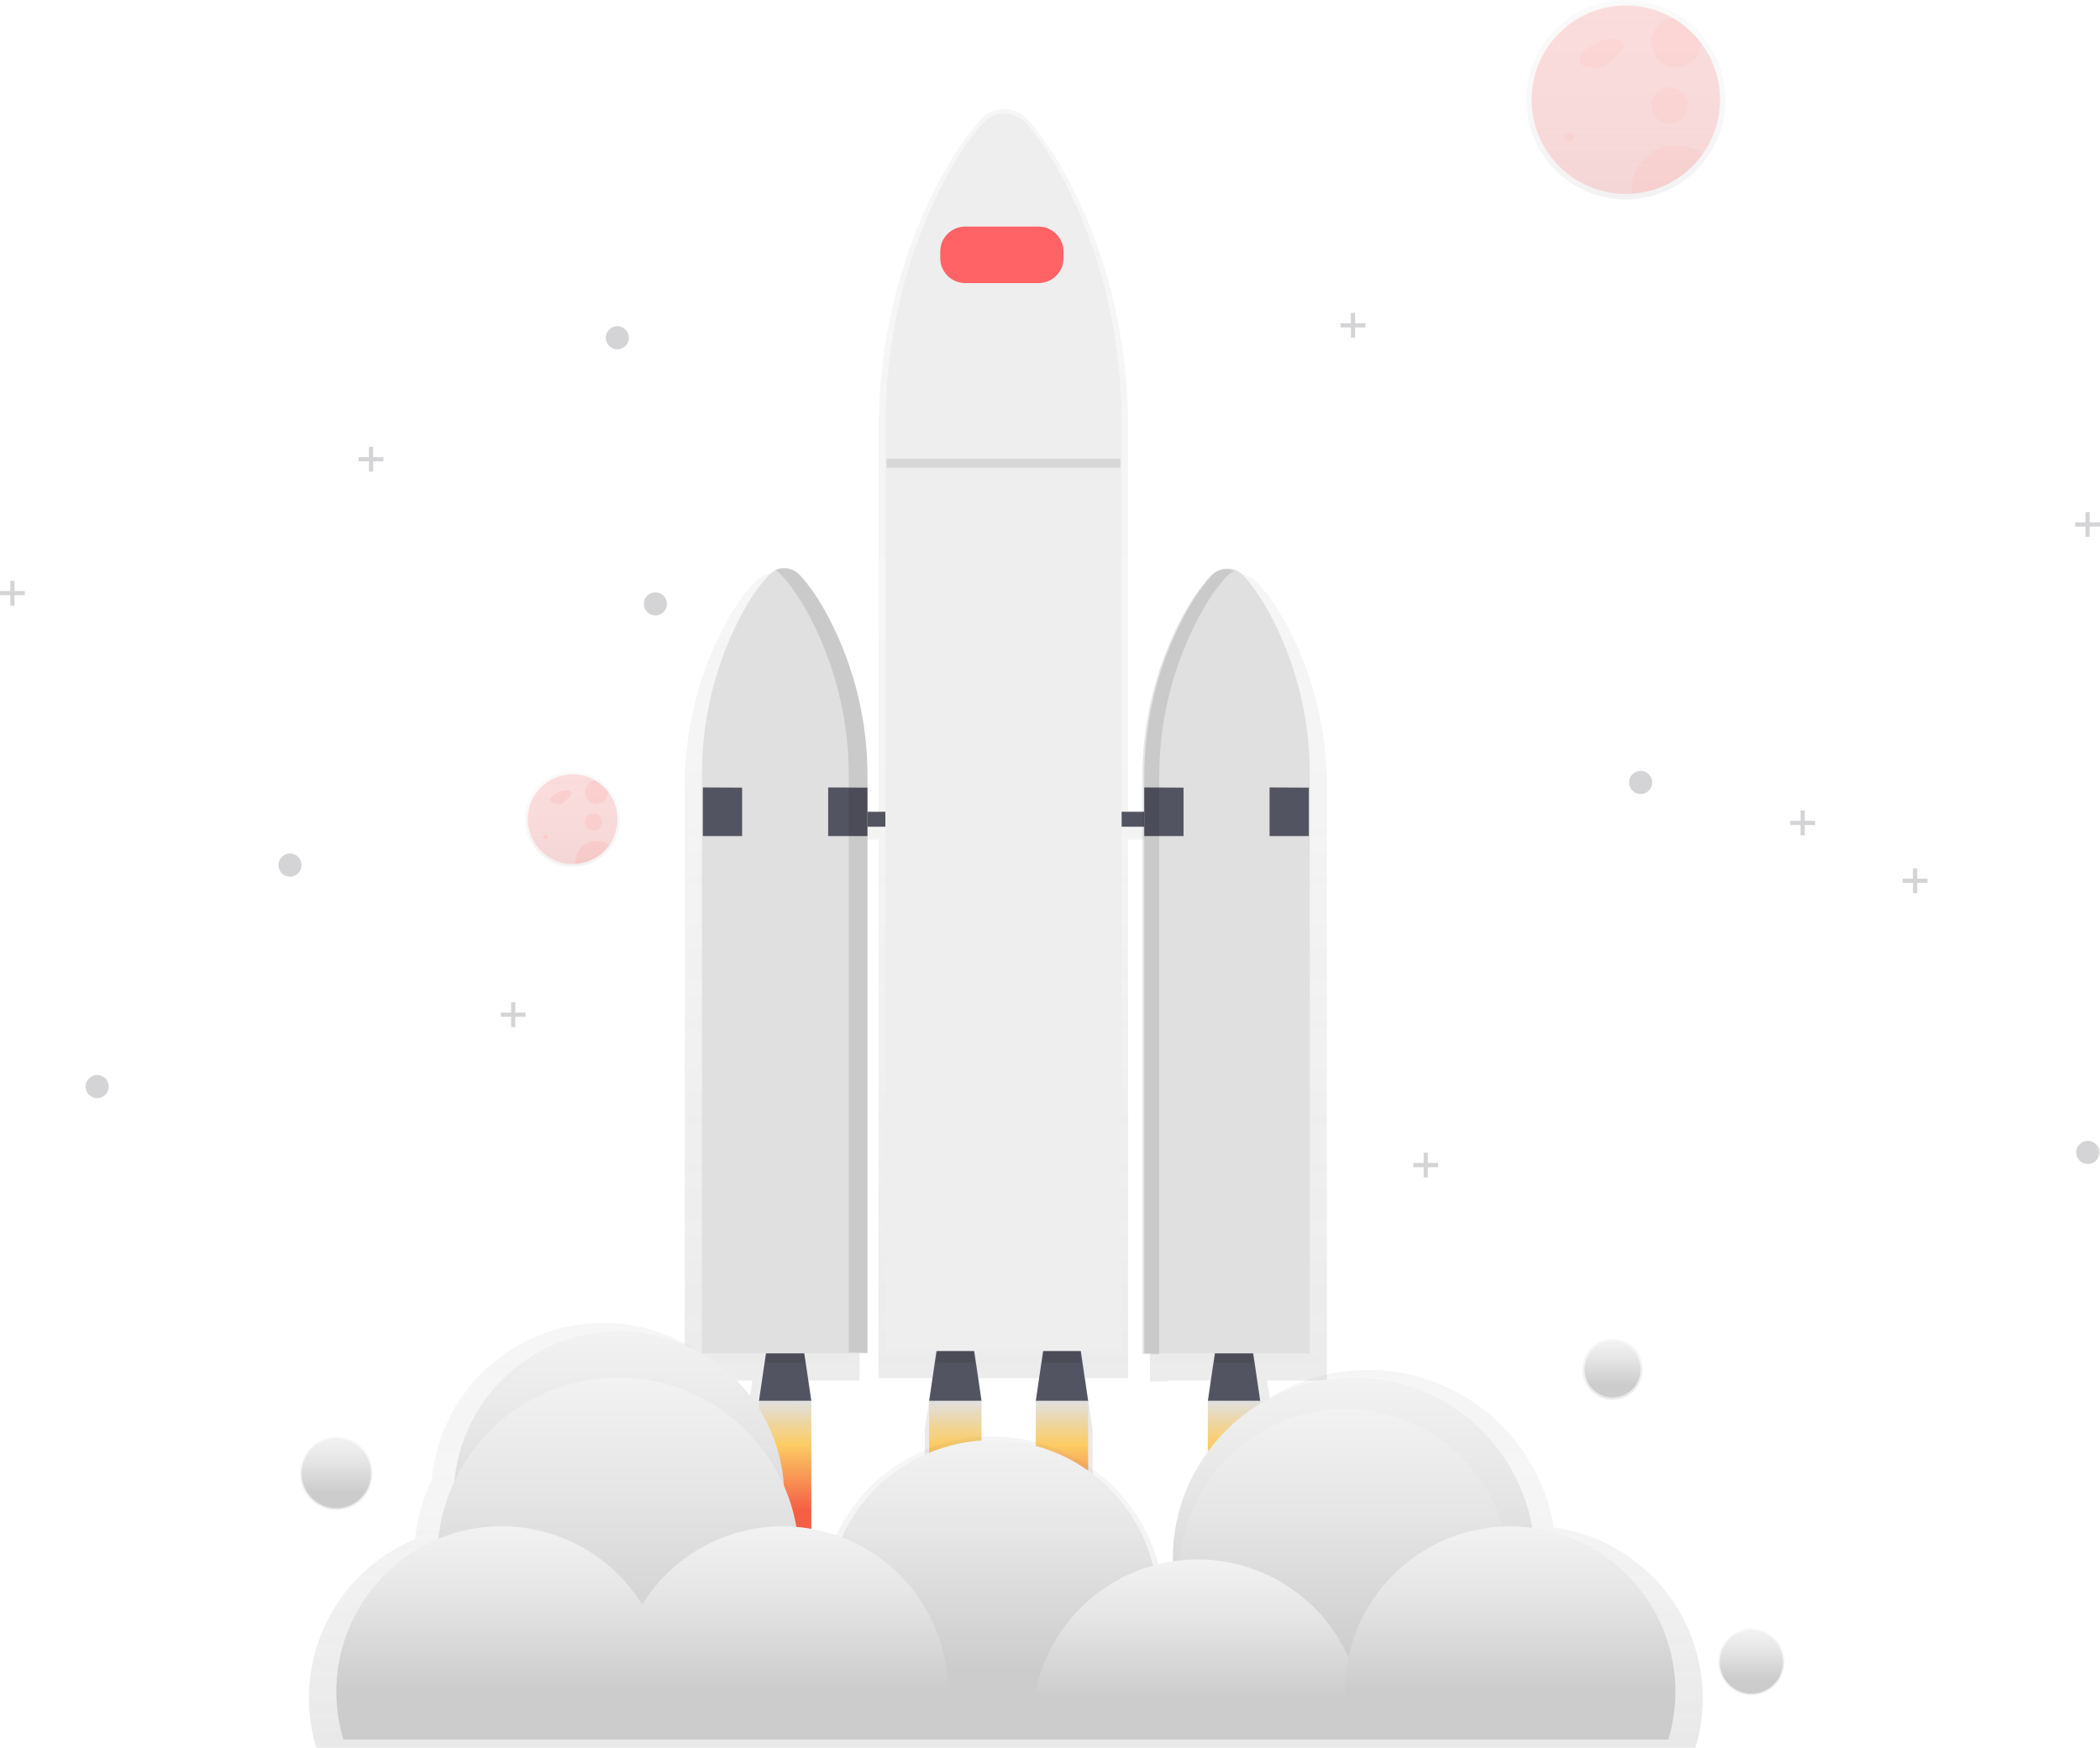
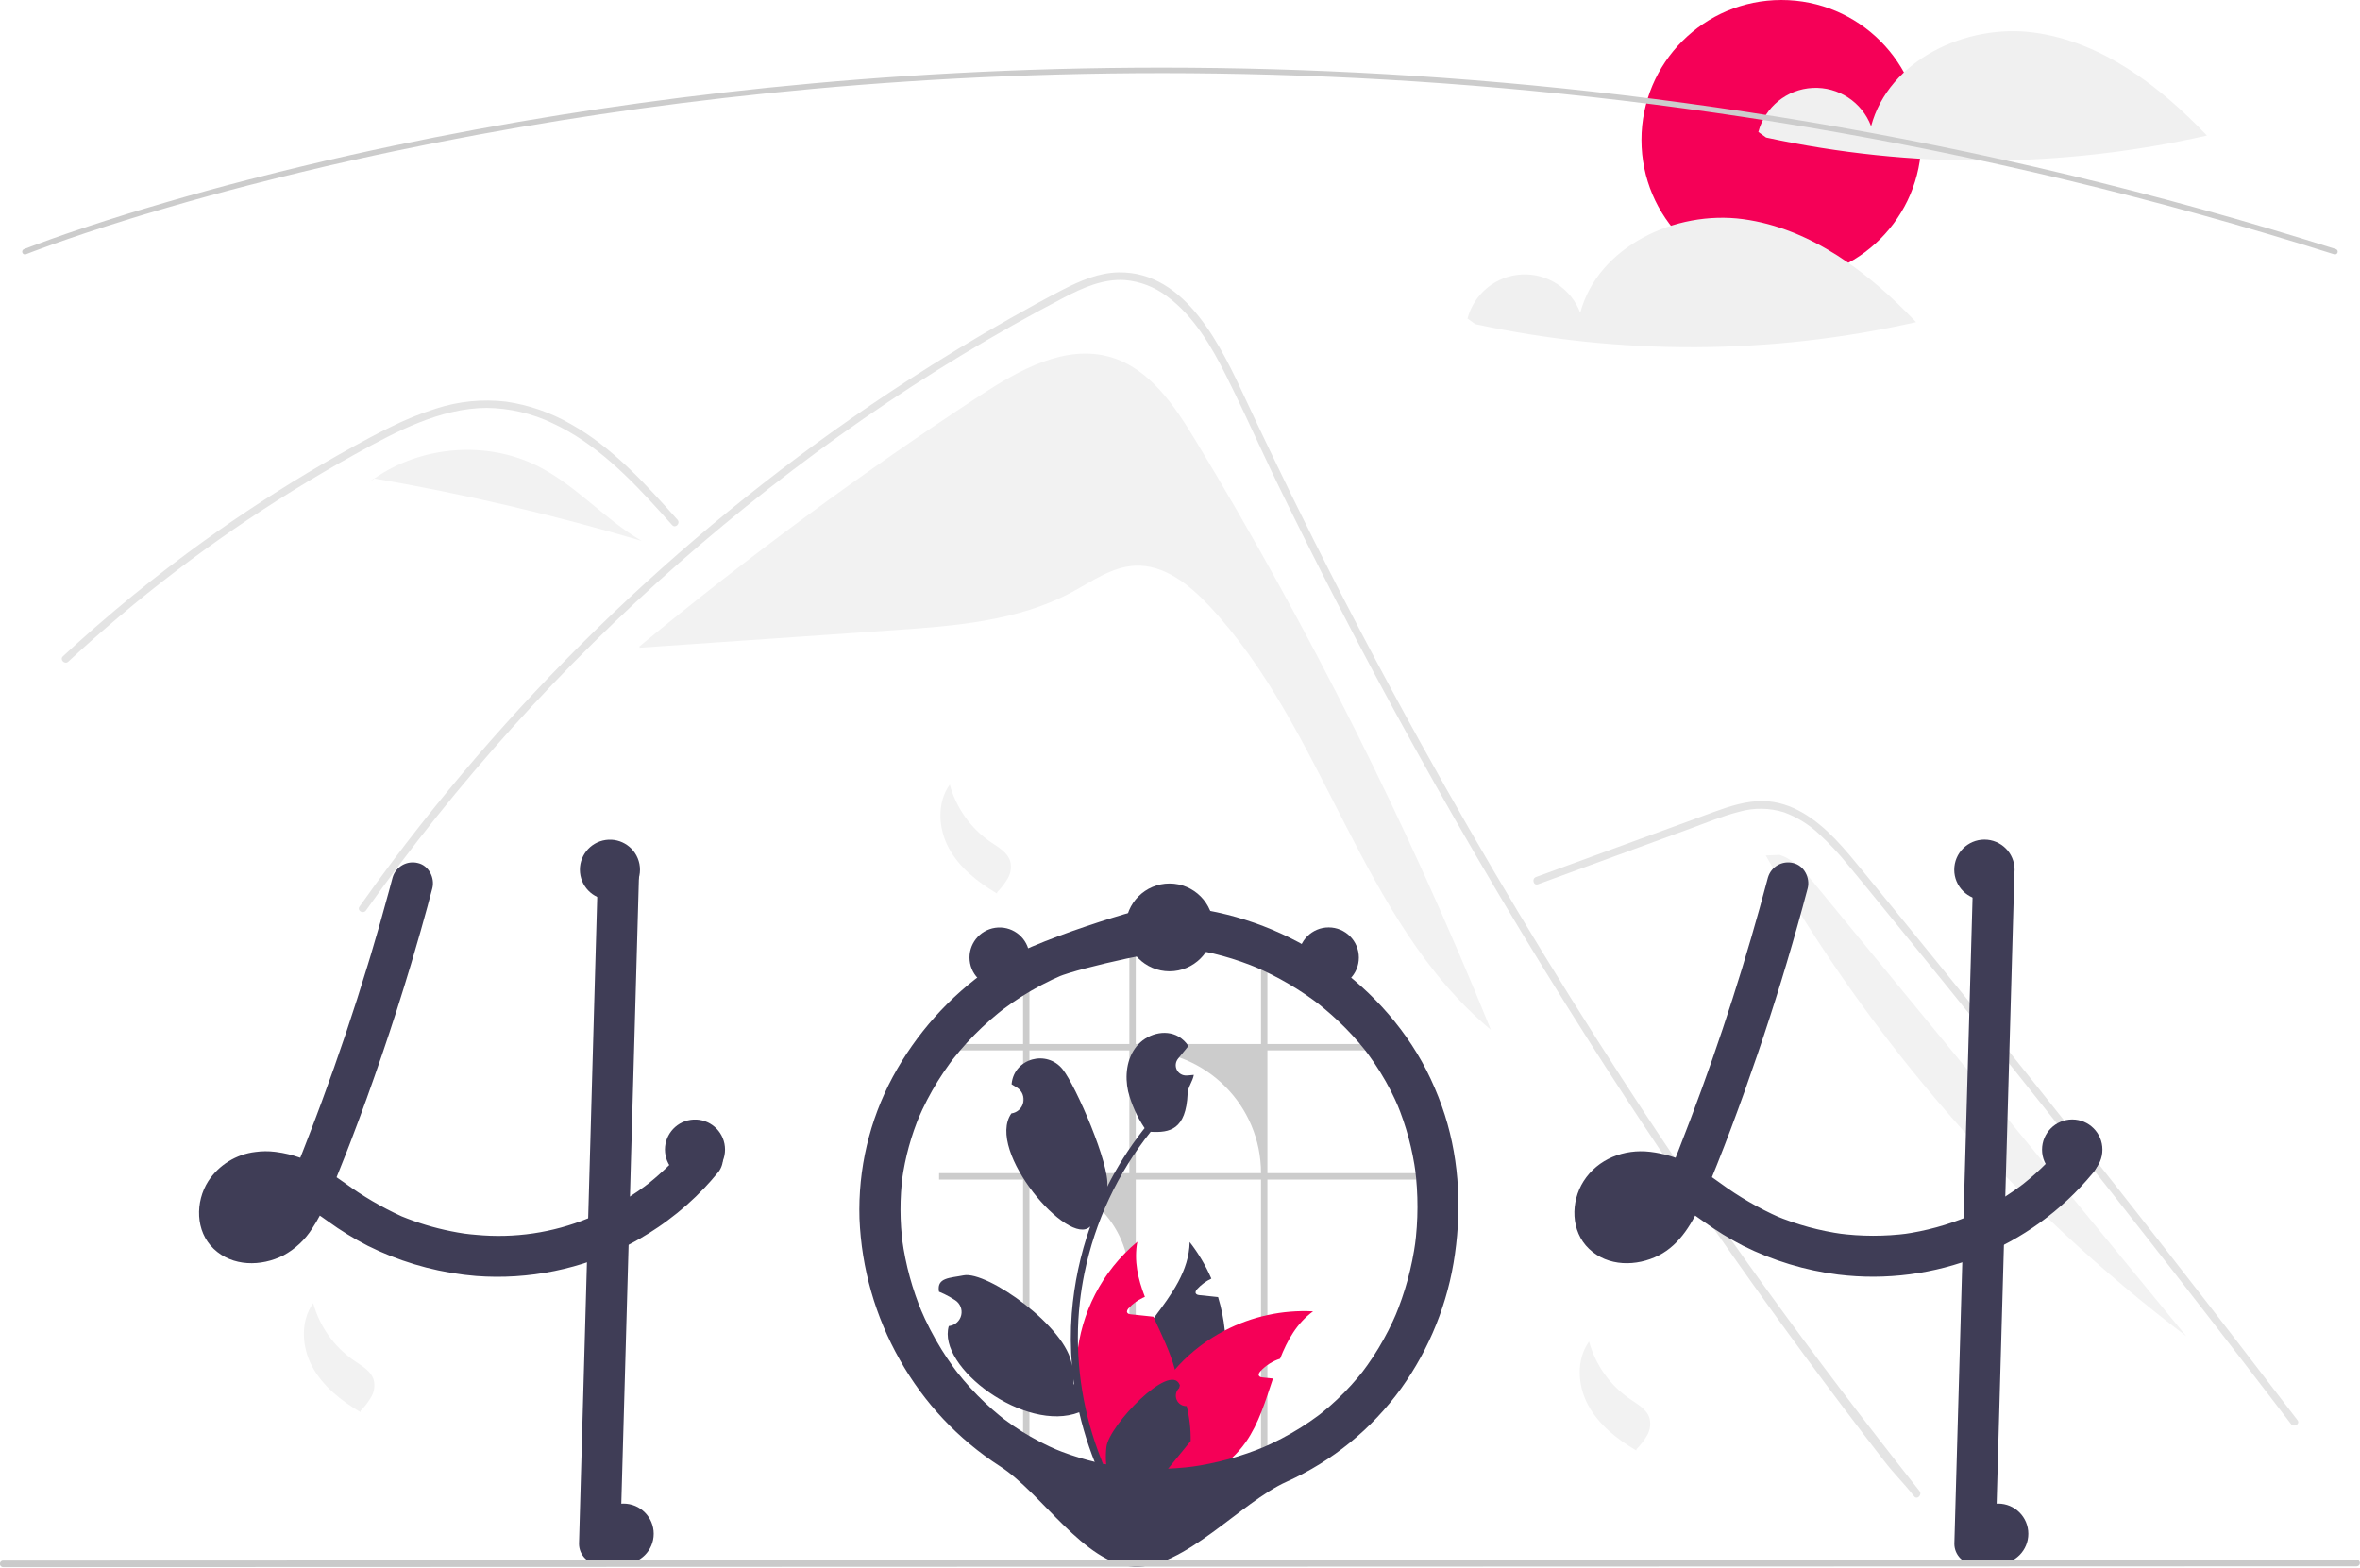
- <svg xmlns="http://www.w3.org/2000/svg" xmlns:xlink="http://www.w3.org/1999/xlink" id="61f8f3fd-6b56-45c5-89f2-afa0c413a7fa" data-name="Layer 1" width="925.18" height="770.09" viewBox="0 0 925.18 770.09">
-   <defs>
-     <linearGradient id="f2b43956-505e-42fa-8271-42f9f0912862" x1="580.55" y1="759" x2="580.55" y2="113" gradientUnits="userSpaceOnUse">
-       <stop offset="0" stop-color="gray" stop-opacity="0.25" />
-       <stop offset="0.54" stop-color="gray" stop-opacity="0.12" />
-       <stop offset="1" stop-color="gray" stop-opacity="0.1" />
-     </linearGradient>
-     <linearGradient id="93f39c8e-311a-4ffb-9b96-ec7d8ca6b5cd" x1="345.9" y1="617.2" x2="345.9" y2="679.83" gradientUnits="userSpaceOnUse">
-       <stop offset="0" stop-color="#e0e0e0" />
-       <stop offset="0.31" stop-color="#fccc63" />
-       <stop offset="0.77" stop-color="#f55f44" />
-     </linearGradient>
-     <linearGradient id="f0b6c0c1-af46-47f0-89cc-f1295e85d837" x1="420.89" y1="617.2" x2="420.89" y2="679.83" xlink:href="#93f39c8e-311a-4ffb-9b96-ec7d8ca6b5cd" />
-     <linearGradient id="835adc3d-9947-42f8-a8c1-90fc1375c35f" x1="467.86" y1="617.2" x2="467.86" y2="679.83" xlink:href="#93f39c8e-311a-4ffb-9b96-ec7d8ca6b5cd" />
-     <linearGradient id="05d2e404-cee9-4ec4-9322-f8806c9b5d69" x1="543.67" y1="617.2" x2="543.67" y2="679.83" xlink:href="#93f39c8e-311a-4ffb-9b96-ec7d8ca6b5cd" />
-     <linearGradient id="84020695-8aca-4fdc-a56d-10a85085e734" x1="580.55" y1="835.05" x2="580.55" y2="647.79" xlink:href="#f2b43956-505e-42fa-8271-42f9f0912862" />
-     <linearGradient id="ee8b87cd-bc8a-4975-b833-23268ebbebf9" x1="272.71" y1="586.52" x2="272.71" y2="732.18" gradientUnits="userSpaceOnUse">
-       <stop offset="0" stop-color="#f2f2f2" />
-       <stop offset="0.31" stop-color="#e6e6e6" />
-       <stop offset="0.77" stop-color="#ccc" />
-     </linearGradient>
-     <linearGradient id="93e0219e-fb1a-4fd7-ab06-cb9d2e8d46b6" x1="272.35" y1="606.91" x2="272.35" y2="766.41" xlink:href="#ee8b87cd-bc8a-4975-b833-23268ebbebf9" />
-     <linearGradient id="eaf709e1-10fa-49af-93d3-e446f8f22d21" x1="596.45" y1="606.91" x2="596.45" y2="766.41" xlink:href="#ee8b87cd-bc8a-4975-b833-23268ebbebf9" />
-     <linearGradient id="b99db109-4c8d-4947-bfd9-8341738d16d4" x1="592.44" y1="620.75" x2="592.44" y2="766.41" xlink:href="#ee8b87cd-bc8a-4975-b833-23268ebbebf9" />
-     <linearGradient id="73d53186-09ce-4d56-8d1f-5ffca19f900f" x1="574.72" y1="699.54" x2="574.72" y2="831.37" xlink:href="#ee8b87cd-bc8a-4975-b833-23268ebbebf9" />
-     <linearGradient id="f1bd4c24-bb4d-4277-a1fb-6bc8d7a55dfd" x1="482.23" y1="737.41" x2="482.23" y2="831.37" xlink:href="#ee8b87cd-bc8a-4975-b833-23268ebbebf9" />
-     <linearGradient id="319244db-d860-4fad-863b-9a3a16f5944b" x1="665.03" y1="751.98" x2="665.03" y2="831.37" xlink:href="#ee8b87cd-bc8a-4975-b833-23268ebbebf9" />
-     <linearGradient id="3a40aa9d-8c97-4785-a2ce-02f5c84266af" x1="802.69" y1="737.41" x2="802.69" y2="831.37" xlink:href="#ee8b87cd-bc8a-4975-b833-23268ebbebf9" />
-     <linearGradient id="f3ea85b0-d529-430f-a5f3-7431de71f741" x1="358.41" y1="737.41" x2="358.41" y2="831.37" xlink:href="#ee8b87cd-bc8a-4975-b833-23268ebbebf9" />
-     <linearGradient id="421cecf6-ea42-4f8e-95af-7dadfc0b5864" x1="710.43" y1="616.63" x2="710.43" y2="589.91" xlink:href="#f2b43956-505e-42fa-8271-42f9f0912862" />
-     <linearGradient id="b76e450b-11c8-416c-a0eb-ba73061d2446" x1="710.43" y1="590.89" x2="710.43" y2="615.65" xlink:href="#ee8b87cd-bc8a-4975-b833-23268ebbebf9" />
-     <linearGradient id="72df51fc-e37e-4ea5-a672-fa692e8e4323" x1="771.61" y1="746.75" x2="771.61" y2="717.62" xlink:href="#f2b43956-505e-42fa-8271-42f9f0912862" />
-     <linearGradient id="7c061988-e8ee-45a9-b1b1-05af47469914" x1="771.61" y1="718.34" x2="771.61" y2="746.02" gradientUnits="userSpaceOnUse">
-       <stop offset="0" stop-color="#f2f2f2" />
-       <stop offset="0.31" stop-color="#e0e0e0" />
-       <stop offset="0.77" stop-color="#b3b3b3" />
-     </linearGradient>
-     <linearGradient id="a0922416-7296-47ba-816d-5ff33eb958ea" x1="148.17" y1="665.16" x2="148.17" y2="633.14" xlink:href="#f2b43956-505e-42fa-8271-42f9f0912862" />
-     <linearGradient id="63e85972-a6d1-4957-b932-816027d688a4" x1="148.17" y1="633.86" x2="148.17" y2="664.45" xlink:href="#ee8b87cd-bc8a-4975-b833-23268ebbebf9" />
-     <linearGradient id="299d5e2e-be3b-4509-84b8-ec33c3786422" x1="853.67" y1="152.79" x2="853.67" y2="64.95" xlink:href="#f2b43956-505e-42fa-8271-42f9f0912862" />
-     <linearGradient id="f866518d-8775-4843-b285-e9e24a2ef8da" x1="771.61" y1="718.34" x2="771.61" y2="746.02" xlink:href="#ee8b87cd-bc8a-4975-b833-23268ebbebf9" />
-     <linearGradient id="20e3e192-3217-42d5-9266-898a1edf98f2" x1="389.67" y1="446.79" x2="389.67" y2="404.95" xlink:href="#f2b43956-505e-42fa-8271-42f9f0912862" />
-   </defs>
-   <g opacity="0.7">
-     <path d="M722,411.58a150.57,150.57,0,0,0-17-70c-5.34-10.15-10.21-16.46-14-20.33A10,10,0,0,0,679.6,319a10.28,10.28,0,0,0-4,2.58c-5.07,5.25-9.65,12.19-13.65,19.58a151.15,151.15,0,0,0-17.87,71.92v15.06h-9.66v-175c0-36.68-8.21-72.87-24.29-105-7.62-15.21-14.57-24.66-19.92-30.47a13.81,13.81,0,0,0-20.76,0c-7.24,7.87-13.77,18.27-19.48,29.33-16.91,32.79-25.5,70-25.5,107.77V428.14h-8.35V412.36a151.15,151.15,0,0,0-17.87-71.92c-4-7.38-8.58-14.32-13.65-19.58A10,10,0,0,0,473,318.74l.35.19a10.31,10.31,0,0,0-3.26,2.28c-3.75,3.87-8.62,10.18-14,20.33a150.57,150.57,0,0,0-17,70V673.18h29.8l-3.25,21.51V759H490V694.69l-3.25-21.51h29.37V434.91h8.35v237.2h23.8l-3.42,22.57V759h24.37V694.69l-3.42-22.57h32.07l-3.42,22.57V759h24.37V694.69l-3.42-22.57h19V434.91h9.66V673.54h7.83v-.36h25.89l-3.25,21.51V759h24.37V694.69l-3.25-21.51H722Z" transform="translate(-137.41 -64.95)" fill="url(#f2b43956-505e-42fa-8271-42f9f0912862)" />
-   </g>
-   <polygon points="357.44 617.2 334.37 617.2 338.49 589.19 353.32 589.19 357.44 617.2" fill="#535461" />
-   <g opacity="0.1">
-     <polygon points="337.34 600.31 354.47 600.31 353.32 592.48 338.49 592.48 337.34 600.31" />
-   </g>
-   <polygon points="555.2 617.2 532.13 617.2 536.25 589.19 551.08 589.19 555.2 617.2" fill="#535461" />
-   <g opacity="0.1">
-     <polygon points="535.1 600.31 552.23 600.31 551.08 592.48 536.25 592.48 535.1 600.31" />
-   </g>
-   <polygon points="432.43 617.2 409.35 617.2 413.47 589.19 428.31 589.19 432.43 617.2" fill="#535461" />
-   <g opacity="0.1">
-     <polygon points="412.32 600.31 429.46 600.31 428.31 592.48 413.47 592.48 412.32 600.31" />
-   </g>
-   <polygon points="479.39 617.2 456.32 617.2 460.44 589.19 475.27 589.19 479.39 617.2" fill="#535461" />
-   <g opacity="0.1">
-     <polygon points="459.29 600.31 476.43 600.31 475.27 592.48 460.44 592.48 459.29 600.31" />
-   </g>
-   <rect x="357.44" y="357.64" width="164.8" height="6.59" fill="#535461" />
-   <path d="M685.13,318.46a9.29,9.29,0,0,0-13.77,0c-4.8,5.11-9.13,11.87-12.92,19.06a150.58,150.58,0,0,0-16.91,70V661.21h72.93V406.47a150,150,0,0,0-16.11-68.21C693.29,328.38,688.68,322.23,685.13,318.46Z" transform="translate(-137.41 -64.95)" fill="#e0e0e0" />
-   <path d="M476,318.46a9.29,9.29,0,0,1,13.77,0c4.8,5.11,9.13,11.87,12.92,19.06a150.58,150.58,0,0,1,16.91,70V661.21H446.65V406.47a150,150,0,0,1,16.11-68.21C467.81,328.38,472.42,322.23,476,318.46Z" transform="translate(-137.41 -64.95)" fill="#e0e0e0" />
-   <polygon points="309.65 346.93 326.95 347.01 326.95 368.35 309.65 368.35 309.65 346.93" fill="#535461" />
-   <polygon points="364.86 346.93 382.16 347.01 382.16 368.35 364.86 368.35 364.86 346.93" fill="#535461" />
-   <polygon points="504.11 346.93 521.42 347.01 521.42 368.35 504.11 368.35 504.11 346.93" fill="#535461" />
-   <polygon points="559.32 346.93 576.63 347.01 576.63 368.35 559.32 368.35 559.32 346.93" fill="#535461" />
-   <g opacity="0.1">
-     <path d="M502.66,337.19c-3.78-7.19-8.12-13.95-12.92-19.06a9.26,9.26,0,0,0-11-2.07,9.83,9.83,0,0,1,2.78,2.07c4.8,5.11,9.13,11.87,12.92,19.06a150.58,150.58,0,0,1,16.91,70V660.86h8.24V407.22A150.58,150.58,0,0,0,502.66,337.19Z" transform="translate(-137.41 -64.95)" />
-   </g>
-   <g opacity="0.1">
-     <path d="M665,337.89c3.78-7.19,8.12-13.95,12.92-19.06a9.8,9.8,0,0,1,3.19-2.28,9.27,9.27,0,0,0-10.6,2.28c-4.8,5.11-9.13,11.87-12.92,19.06a150.58,150.58,0,0,0-16.91,70V661.56h7.42V407.93A150.58,150.58,0,0,1,665,337.89Z" transform="translate(-137.41 -64.95)" />
-   </g>
-   <rect x="334.37" y="617.2" width="23.07" height="62.62" fill="url(#93f39c8e-311a-4ffb-9b96-ec7d8ca6b5cd)" />
-   <rect x="409.35" y="617.2" width="23.07" height="62.62" fill="url(#f0b6c0c1-af46-47f0-89cc-f1295e85d837)" />
-   <rect x="456.32" y="617.2" width="23.07" height="62.62" fill="url(#835adc3d-9947-42f8-a8c1-90fc1375c35f)" />
-   <rect x="532.13" y="617.2" width="23.07" height="62.62" fill="url(#05d2e404-cee9-4ec4-9322-f8806c9b5d69)" />
-   <path d="M589.7,119.56a12.84,12.84,0,0,0-19.65,0c-6.85,7.66-13,17.79-18.44,28.57-16,31.94-24.14,68.19-24.14,104.95V660.17H631.56V251.44c0-35.72-7.77-71-23-102.21C601.35,134.42,594.77,125.22,589.7,119.56Z" transform="translate(-137.41 -64.95)" fill="#eee" />
-   <rect x="414.23" y="99.83" width="54.31" height="24.89" rx="11" ry="11" fill="#ff6366" />
-   <g opacity="0.7">
-     <path d="M822,737.93h0A83,83,0,0,0,657.12,752c0,.41,0,.81,0,1.22h0a76.61,76.61,0,0,0-9.1,1.95,75.84,75.84,0,0,0-142.6-12.91,75,75,0,0,0-20.92-4.78h0a82.38,82.38,0,0,0-5.71-18.85,75.8,75.8,0,0,0-151.12-2A82.45,82.45,0,0,0,320.25,743h0a75.88,75.88,0,0,0-43.49,92H884.34A75.86,75.86,0,0,0,822,737.93Z" transform="translate(-137.41 -64.95)" fill="url(#84020695-8aca-4fdc-a56d-10a85085e734)" />
-   </g>
-   <circle cx="272.71" cy="659.35" r="72.83" fill="url(#ee8b87cd-bc8a-4975-b833-23268ebbebf9)" />
-   <circle cx="272.35" cy="686.66" r="79.75" fill="url(#93e0219e-fb1a-4fd7-ab06-cb9d2e8d46b6)" />
-   <circle cx="596.45" cy="686.66" r="79.75" fill="url(#eaf709e1-10fa-49af-93d3-e446f8f22d21)" />
-   <circle cx="592.44" cy="693.58" r="72.83" fill="url(#b99db109-4c8d-4947-bfd9-8341738d16d4)" />
-   <path d="M647.55,772.37a72.7,72.7,0,0,1-30.12,59H532a72.86,72.86,0,1,1,115.54-59Z" transform="translate(-137.41 -64.95)" fill="url(#73d53186-09ce-4d56-8d1f-5ffca19f900f)" />
-   <path d="M555.06,810.24a72.5,72.5,0,0,1-3.12,21.12H412.51a0,0,0,0,1,0-.05,72.83,72.83,0,0,1,69.28-93.9h.45q3.06,0,6.07.25a72.07,72.07,0,0,1,20.09,4.59A72.85,72.85,0,0,1,555.06,810.24Z" transform="translate(-137.41 -64.95)" fill="url(#f1bd4c24-bb4d-4277-a1fb-6bc8d7a55dfd)" />
-   <path d="M737.87,824.81q0,3.27-.29,6.47a.18.18,0,0,1,0,.09H592.5c-.2-2.16-.3-4.35-.3-6.55a72.76,72.76,0,0,1,61.92-72A73.77,73.77,0,0,1,665,752c1.86,0,3.71.07,5.54.2a72.89,72.89,0,0,1,60.9,42.74c.3.66.59,1.33.86,2A72.48,72.48,0,0,1,737.87,824.81Z" transform="translate(-137.41 -64.95)" fill="url(#319244db-d860-4fad-863b-9a3a16f5944b)" />
-   <path d="M875.52,810.24a72.5,72.5,0,0,1-3.12,21.12H733s0,0,0,0a73.29,73.29,0,0,1-1.87-34.54c.12-.63.24-1.27.38-1.89a72.86,72.86,0,0,1,71.22-57.51c2.29,0,4.54.1,6.77.32,1,.08,2,.2,3,.33A72.84,72.84,0,0,1,875.52,810.24Z" transform="translate(-137.41 -64.95)" fill="url(#3a40aa9d-8c97-4785-a2ce-02f5c84266af)" />
-   <path d="M428.13,831.37c.24-.76.45-1.52.66-2.29A72.88,72.88,0,0,0,339,740a69.46,69.46,0,0,0-8.51,2.94,72.9,72.9,0,0,0-41.78,88.4H428.13Z" transform="translate(-137.41 -64.95)" fill="url(#f3ea85b0-d529-430f-a5f3-7431de71f741)" />
-   <g opacity="0.7">
-     <circle cx="710.43" cy="603.27" r="13.36" fill="url(#421cecf6-ea42-4f8e-95af-7dadfc0b5864)" />
-   </g>
-   <circle cx="710.43" cy="603.27" r="12.38" fill="url(#b76e450b-11c8-416c-a0eb-ba73061d2446)" />
-   <g opacity="0.7">
-     <circle cx="771.61" cy="732.18" r="14.57" fill="url(#72df51fc-e37e-4ea5-a672-fa692e8e4323)" />
-   </g>
-   <circle cx="771.61" cy="732.18" r="13.84" fill="url(#7c061988-e8ee-45a9-b1b1-05af47469914)" />
-   <g opacity="0.7">
-     <circle cx="148.17" cy="649.15" r="16.01" fill="url(#a0922416-7296-47ba-816d-5ff33eb958ea)" />
-   </g>
-   <circle cx="148.17" cy="649.15" r="15.29" fill="url(#63e85972-a6d1-4957-b932-816027d688a4)" />
-   <g opacity="0.4">
-     <path d="M888.73,82.42h0a44.33,44.33,0,0,0-13.08-11.58h0a43.92,43.92,0,1,0-22,82c.93,0,1.86,0,2.78-.09a43.91,43.91,0,0,0,32.28-70.28Z" transform="translate(-137.41 -64.95)" fill="url(#299d5e2e-be3b-4509-84b8-ec33c3786422)" />
-   </g>
-   <path d="M895.18,108.87A41.51,41.51,0,0,1,856.3,150.3c-.87.06-1.75.09-2.63.09a41.51,41.51,0,1,1,20.76-77.47h0a41.9,41.9,0,0,1,12.37,10.95h0A41.3,41.3,0,0,1,895.18,108.87Z" transform="translate(-137.41 -64.95)" fill="#ff6366" opacity="0.2" />
-   <path d="M843.45,82.54a45.19,45.19,0,0,0-6.19,3.26,9.8,9.8,0,0,0-3.31,3,3.9,3.9,0,0,0-.08,4.23c1,1.38,3,1.6,4.67,1.69a8.86,8.86,0,0,0,8.48-2.8l3.57-3.24c1.24-1.12,2.6-2.67,2.06-4.25-.41-1.21-1.77-1.8-3-2a12.59,12.59,0,0,0-8.93,1.57" transform="translate(-137.41 -64.95)" fill="#f55f44" opacity="0.05" />
-   <circle cx="691.13" cy="60.31" r="2.18" fill="#f55f44" opacity="0.05" />
-   <circle cx="735.56" cy="46.47" r="8.01" fill="#f55f44" opacity="0.05" />
-   <path d="M886.81,83.86h0a10.93,10.93,0,1,1-12.37-11h0A41.9,41.9,0,0,1,886.81,83.86Z" transform="translate(-137.41 -64.95)" fill="#f55f44" opacity="0.05" />
-   <path d="M887.61,132.78A41.41,41.41,0,0,1,856.3,150.3c-.05-.57-.08-1.15-.08-1.73a19.67,19.67,0,0,1,31.39-15.79Z" transform="translate(-137.41 -64.95)" fill="#f55f44" opacity="0.05" />
-   <circle cx="722.81" cy="344.72" r="5.1" fill="#535461" opacity="0.25" />
-   <circle cx="42.81" cy="478.72" r="5.1" fill="#535461" opacity="0.25" />
-   <circle cx="919.81" cy="507.72" r="5.1" fill="#535461" opacity="0.25" />
-   <circle cx="288.73" cy="266.06" r="5.1" fill="#535461" opacity="0.25" />
-   <circle cx="271.98" cy="148.8" r="5.1" fill="#535461" opacity="0.25" />
-   <circle cx="127.77" cy="381.13" r="5.1" fill="#535461" opacity="0.25" />
-   <polygon points="849.18 387.12 844.64 387.12 844.64 382.59 842.79 382.59 842.79 387.12 838.25 387.12 838.25 388.98 842.79 388.98 842.79 393.51 844.64 393.51 844.64 388.98 849.18 388.98 849.18 387.12" fill="#535461" opacity="0.25" />
-   <polygon points="925.18 230.12 920.64 230.12 920.64 225.59 918.79 225.59 918.79 230.12 914.25 230.12 914.25 231.98 918.79 231.98 918.79 236.51 920.64 236.51 920.64 231.98 925.18 231.98 925.18 230.12" fill="#535461" opacity="0.25" />
-   <polygon points="601.55 142.41 597.01 142.41 597.01 137.87 595.16 137.87 595.16 142.41 590.62 142.41 590.62 144.26 595.16 144.26 595.16 148.8 597.01 148.8 597.01 144.26 601.55 144.26 601.55 142.41" fill="#535461" opacity="0.25" />
-   <polygon points="799.65 361.63 795.11 361.63 795.11 357.1 793.26 357.1 793.26 361.63 788.73 361.63 788.73 363.49 793.26 363.49 793.26 368.02 795.11 368.02 795.11 363.49 799.65 363.49 799.65 361.63" fill="#535461" opacity="0.25" />
-   <polygon points="633.59 512.39 629.06 512.39 629.06 507.86 627.21 507.86 627.21 512.39 622.67 512.39 622.67 514.25 627.21 514.25 627.21 518.78 629.06 518.78 629.06 514.25 633.59 514.25 633.59 512.39" fill="#535461" opacity="0.25" />
-   <polygon points="168.93 201.4 164.39 201.4 164.39 196.87 162.54 196.87 162.54 201.4 158 201.4 158 203.25 162.54 203.25 162.54 207.79 164.39 207.79 164.39 203.25 168.93 203.25 168.93 201.4" fill="#535461" opacity="0.25" />
-   <polygon points="10.93 260.4 6.39 260.4 6.39 255.87 4.54 255.87 4.54 260.4 0 260.4 0 262.25 4.54 262.25 4.54 266.79 6.39 266.79 6.39 262.25 10.93 262.25 10.93 260.4" fill="#535461" opacity="0.25" />
-   <polygon points="231.56 446.12 227.02 446.12 227.02 441.58 225.17 441.58 225.17 446.12 220.64 446.12 220.64 447.97 225.17 447.97 225.17 452.51 227.02 452.51 227.02 447.97 231.56 447.97 231.56 446.12" fill="#535461" opacity="0.25" />
-   <circle cx="771.61" cy="732.18" r="13.84" fill="url(#f866518d-8775-4843-b285-e9e24a2ef8da)" />
-   <g opacity="0.4">
-     <path d="M406.37,413.27h0a21.11,21.11,0,0,0-6.23-5.52h0a20.92,20.92,0,1,0-10.46,39c.44,0,.89,0,1.32,0a20.92,20.92,0,0,0,15.37-33.47Z" transform="translate(-137.41 -64.95)" fill="url(#20e3e192-3217-42d5-9266-898a1edf98f2)" />
-   </g>
-   <path d="M409.44,425.87a19.77,19.77,0,0,1-18.52,19.73c-.41,0-.83,0-1.25,0a19.77,19.77,0,1,1,9.89-36.9h0a20,20,0,0,1,5.89,5.21h0A19.67,19.67,0,0,1,409.44,425.87Z" transform="translate(-137.41 -64.95)" fill="#ff6366" opacity="0.2" />
-   <path d="M384.8,413.33a21.52,21.52,0,0,0-3,1.55,4.67,4.67,0,0,0-1.58,1.41,1.86,1.86,0,0,0,0,2,2.83,2.83,0,0,0,2.22.8,4.22,4.22,0,0,0,4-1.33l1.7-1.54c.59-.54,1.24-1.27,1-2a1.79,1.79,0,0,0-1.44-1,6,6,0,0,0-4.25.75" transform="translate(-137.41 -64.95)" fill="#f55f44" opacity="0.1" />
-   <circle cx="240.29" cy="368.72" r="1.04" fill="#f55f44" opacity="0.1" />
-   <circle cx="261.45" cy="362.13" r="3.82" fill="#f55f44" opacity="0.1" />
-   <path d="M405.45,414h0a5.2,5.2,0,1,1-5.89-5.22h0A20,20,0,0,1,405.45,414Z" transform="translate(-137.41 -64.95)" fill="#f55f44" opacity="0.1" />
-   <path d="M405.84,437.26a19.72,19.72,0,0,1-14.91,8.35c0-.27,0-.55,0-.83a9.37,9.37,0,0,1,15-7.52Z" transform="translate(-137.41 -64.95)" fill="#f55f44" opacity="0.1" />
-   <g opacity="0.1">
-     <rect x="390.59" y="202.05" width="103" height="4" />
-   </g>
+ <svg xmlns="http://www.w3.org/2000/svg" data-name="Layer 1" width="860.131" height="571.148" viewBox="0 0 860.131 571.148">
+   <path d="M605.67,324.953c-7.669-12.684-16.757-26.228-30.99-30.37-16.482-4.796-33.413,4.732-47.775,14.135a1392.157,1392.157,0,0,0-123.893,91.283l.043.492q46.226-3.188,92.451-6.376c22.265-1.535,45.296-3.283,64.972-13.816,7.467-3.997,14.745-9.336,23.206-9.708,10.512-.462,19.677,6.879,26.88,14.549,42.607,45.371,54.937,114.754,102.738,154.616A1516.995,1516.995,0,0,0,605.67,324.953Z" transform="translate(-169.9343 -164.426)" fill="#f2f2f2" />
+   <path d="M867.571,709.781c-4.712-5.95-6.637-7.343-11.285-13.348q-56.764-73.416-106.708-151.792-33.924-53.23-64.483-108.504-14.549-26.278-28.3-52.969-10.67-20.695-20.865-41.638c-1.944-3.988-3.832-7.994-5.711-12.009-4.428-9.442-8.773-18.93-13.439-28.244-5.317-10.616-11.789-21.745-21.553-28.877a29.405,29.405,0,0,0-15.319-5.895c-7.948-.513-15.282,2.769-22.176,6.353-50.439,26.301-97.659,59.276-140.37,96.798A730.778,730.778,0,0,0,303.322,496.247c-1.008,1.439-3.392.064-2.374-1.384q6.009-8.498,12.257-16.813A734.817,734.817,0,0,1,500.805,303.064q18.248-11.826,37.183-22.542c6.362-3.603,12.752-7.16,19.251-10.497,6.371-3.273,13.137-6.215,20.416-6.325,24.77-.385,37.595,27.667,46.405,46.542q4.153,8.911,8.406,17.766,16.075,33.621,33.387,66.628,10.685,20.379,21.837,40.52,34.707,62.718,73.779,122.897c34.506,53.143,68.737,100.089,108.046,149.785C870.596,709.213,868.662,711.175,867.571,709.781Z" transform="translate(-169.9343 -164.426)" fill="#e4e4e4" />
+   <path d="M414.916,355.804c-1.439-1.604-2.869-3.209-4.318-4.813-11.422-12.633-23.679-25.118-39.364-32.361a57.11,57.11,0,0,0-23.927-5.546c-8.562.028-16.932,2.273-24.843,5.418-3.74,1.494-7.398,3.19-11.001,4.996-4.116,2.072-8.159,4.281-12.183,6.509q-11.331,6.27-22.368,13.091-21.961,13.572-42.546,29.216-10.671,8.113-20.902,16.758-9.516,8.031-18.646,16.492c-1.302,1.201-3.245-.743-1.944-1.943,1.604-1.494,3.227-2.979,4.85-4.446q6.875-6.215,13.971-12.193,12.939-10.918,26.549-20.993,21.163-15.676,43.783-29.225,11.304-6.765,22.918-12.963c2.338-1.247,4.703-2.466,7.096-3.621a113.116,113.116,0,0,1,16.868-6.866,60.006,60.006,0,0,1,25.476-2.503,66.327,66.327,0,0,1,23.505,8.131c15.401,8.608,27.346,21.919,38.97,34.909C418.033,355.171,416.099,357.124,414.916,355.804Z" transform="translate(-169.9343 -164.426)" fill="#e4e4e4" />
+   <path d="M730.477,486.711l36.905-13.498,18.323-6.702c5.968-2.183,11.921-4.667,18.09-6.23a28.539,28.539,0,0,1,16.374.209,37.738,37.738,0,0,1,12.771,7.917,103.64,103.64,0,0,1,10.475,11.186c3.989,4.794,7.92,9.639,11.868,14.467q24.441,29.891,48.563,60.041,24.121,30.15,47.92,60.556,23.857,30.48,47.385,61.216,2.882,3.765,5.76,7.534c1.06,1.388,3.449.02,2.375-1.388Q983.582,650.974,959.549,620.184q-24.092-30.864-48.516-61.466-24.424-30.601-49.179-60.937-6.167-7.558-12.354-15.099c-3.48-4.241-6.92-8.527-10.736-12.474-7.005-7.245-15.758-13.648-26.234-13.822-6.16-.102-12.121,1.852-17.844,3.923-6.17,2.232-12.325,4.506-18.486,6.759l-37.163,13.592-9.291,3.398c-1.649.603-.937,3.262.731,2.652Z" transform="translate(-169.9343 -164.426)" fill="#e4e4e4" />
+   <path d="M366.377,334.526c-18.754-9.639-42.771-7.751-60.005,4.291a855.847,855.847,0,0,1,97.371,22.726C390.46,353.759,380.07,341.563,366.377,334.526Z" transform="translate(-169.9343 -164.426)" fill="#f2f2f2" />
+   <path d="M306.188,338.784l-3.61,2.935c1.221-1.027,2.491-1.99,3.795-2.901C306.311,338.807,306.249,338.795,306.188,338.784Z" transform="translate(-169.9343 -164.426)" fill="#f2f2f2" />
+   <path d="M831.549,486.846c-3.633-4.422-7.56-9.052-12.994-10.848l-5.073.2A575.436,575.436,0,0,0,966.749,651.418Q899.149,569.132,831.549,486.846Z" transform="translate(-169.9343 -164.426)" fill="#f2f2f2" />
+   <path d="M516.084,450.367A37.481,37.481,0,0,0,531.015,471.325c2.82,1.92,6.157,3.762,7.122,7.035a8.379,8.379,0,0,1-.874,6.15,24.884,24.884,0,0,1-3.861,5.041l-.137.512c-6.998-4.147-13.656-9.393-17.522-16.551s-4.406-16.539.341-23.145" transform="translate(-169.9343 -164.426)" fill="#f2f2f2" />
+   <path d="M749.084,653.367A37.481,37.481,0,0,0,764.015,674.325c2.82,1.92,6.157,3.762,7.122,7.035a8.379,8.379,0,0,1-.874,6.15,24.884,24.884,0,0,1-3.861,5.041l-.137.512c-6.998-4.147-13.656-9.393-17.522-16.551s-4.406-16.539.341-23.145" transform="translate(-169.9343 -164.426)" fill="#f2f2f2" />
+   <path d="M284.084,639.367A37.481,37.481,0,0,0,299.015,660.325c2.82,1.92,6.157,3.762,7.122,7.035a8.379,8.379,0,0,1-.874,6.15,24.884,24.884,0,0,1-3.861,5.041l-.137.512c-6.998-4.147-13.656-9.393-17.522-16.551s-4.406-16.539.341-23.145" transform="translate(-169.9343 -164.426)" fill="#f2f2f2" />
+   <circle cx="649.249" cy="51" r="51" fill="#f50057" />
+   <path d="M911.219,176.296c-24.717-3.341-52.935,10.019-59.341,34.124a21.597,21.597,0,0,0-41.094,2.109l2.83,2.027a372.275,372.275,0,0,0,160.659-.726C957.079,195.76,935.935,179.637,911.219,176.296Z" transform="translate(-169.9343 -164.426)" fill="#f0f0f0" />
+   <path d="M805.219,244.296c-24.717-3.341-52.935,10.019-59.341,34.124a21.597,21.597,0,0,0-41.094,2.109l2.83,2.027a372.275,372.275,0,0,0,160.659-.726C851.079,263.76,829.935,247.637,805.219,244.296Z" transform="translate(-169.9343 -164.426)" fill="#f0f0f0" />
+   <path d="M1020.946,257.154a.982.982,0,0,1-.302-.047C756.237,173.489,523.199,184.424,374.264,208.321c-20.269,3.251-40.591,7.006-60.404,11.161-5.058,1.06-10.306,2.195-15.597,3.378-6.319,1.407-12.554,2.856-18.532,4.306q-3.873.917-7.595,1.849c-3.758.928-7.572,1.895-11.66,2.957-4.568,1.178-9.209,2.413-13.797,3.672a.442.442,0,0,1-.051.015l0.0.001c-5.183,1.415-10.338,2.871-15.323,4.325-2.698.779-5.304,1.548-7.799,2.307-.279.077-.526.151-.776.228l-.536.163c-.311.095-.617.188-.924.275l-.02.006 0.0.001-.812.252c-.968.293-1.912.579-2.841.864-24.545,7.566-38.038,12.949-38.171,13.002a1,1,0,1,1-.744-1.856c.134-.053,13.693-5.463,38.328-13.058.932-.286,1.879-.572,2.85-.866l.754-.234c.026-.01.052-.018.078-.025.305-.087.61-.18.919-.273l.537-.163c.268-.081.531-.161.801-.235,2.479-.754,5.093-1.524,7.798-2.307,4.987-1.455,10.147-2.911,15.334-4.328.016-.006.033-.01.049-.015v-.001c4.604-1.263,9.263-2.503,13.845-3.685,4.094-1.063,7.915-2.032,11.68-2.962q3.738-.93,7.609-1.853c5.985-1.451,12.233-2.902,18.563-4.312,5.299-1.184,10.556-2.322,15.622-3.383,19.843-4.162,40.198-7.923,60.497-11.179C523.096,182.415,756.467,171.463,1021.246,255.201a1.0 1,0,0,1-.301,1.953Z" transform="translate(-169.9343 -164.426)" fill="#ccc" />
+   <path d="M432.923,584.266a6.729,6.729,0,0,0-1.7-2.67,6.43,6.43,0,0,0-.92-.71c-2.61-1.74-6.51-2.13-8.99,0a5.81,5.81,0,0,0-.69.71q-1.11,1.365-2.28,2.67c-1.28,1.46-2.59,2.87-3.96,4.24-.39.38-.78.77-1.18,1.15-.23.23-.46.45-.69.67-.88.84-1.78,1.65-2.69,2.45-.48.43-.96.85-1.45,1.26-.73.61-1.46,1.22-2.2,1.81-.07.05-.14.1-.21.16-.02.01-.03.03-.05.04-.01,0-.02,0-.03.02a.179.179,0,0,0-.07.05c-.22.15-.37.25-.48.34.04-.02.08-.05.12-.07-.18.14-.37.28-.55.42-1.75,1.29-3.54,2.53-5.37,3.69a99.21,99.21,0,0,1-14.22,7.55c-.33.13-.67.27-1.01.4a85.97,85.97,0,0,1-40.85,6.02q-2.13-.165-4.26-.45c-1.64-.24-3.27-.53-4.89-.86a97.932,97.932,0,0,1-18.02-5.44,118.652,118.652,0,0,1-20.66-12.12c-1-.71-2.01-1.42-3.02-2.11,1.15-2.82,2.28-5.64,3.38-8.48.55-1.37,1.08-2.74,1.6-4.12,4.09-10.63,7.93-21.36,11.61-32.13q5.58-16.365,10.53-32.92.51-1.68.99-3.36,2.595-8.745,4.98-17.53c.15-.57.31-1.13.45-1.7q.69-2.52,1.35-5.04c1-3.79-1.26-8.32-5.24-9.23a7.634,7.634,0,0,0-9.22,5.24c-.43,1.62-.86,3.23-1.3,4.85q-3.165,11.745-6.66,23.41-.51,1.68-1.02,3.36-7.71,25.41-16.93,50.31-1.11,3.015-2.25,6.01c-.37.98-.74,1.96-1.12,2.94-.73,1.93-1.48,3.86-2.23,5.79-.43,1.13-.87,2.26-1.31,3.38-.29.71-.57,1.42-.85,2.12a41.809,41.809,0,0,0-8.81-2.12l-.48-.06a27.397,27.397,0,0,0-7.01.06,23.914,23.914,0,0,0-17.24,10.66c-4.77,7.51-4.71,18.25,1.98,24.63,6.89,6.57,17.32,6.52,25.43,2.41a28.351,28.351,0,0,0,10.52-9.86,50.569,50.569,0,0,0,2.74-4.65c.21.14.42.28.63.43.8.56,1.6,1.13,2.39,1.69a111.738,111.738,0,0,0,14.51,8.91,108.359,108.359,0,0,0,34.62,10.47c.27.03.53.07.8.1,1.33.17,2.67.3,4.01.41a103.782,103.782,0,0,0,55.58-11.36q2.175-1.125,4.31-2.36,3.315-1.92,6.48-4.08c1.15-.78,2.27-1.57,3.38-2.4a101.042,101.042,0,0,0,13.51-11.95q2.355-2.475,4.51-5.11a8.061,8.061,0,0,0,2.2-5.3A7.564,7.564,0,0,0,432.923,584.266Zm-165.59,23.82c.21-.15.42-.31.62-.47C267.893,607.766,267.603,607.936,267.333,608.086Zm3.21-3.23c-.23.26-.44.52-.67.78a23.366,23.366,0,0,1-2.25,2.2c-.11.1-.23.2-.35.29a.01.01,0,0,0-.01.01,3.804,3.804,0,0,0-.42.22q-.645.39-1.32.72a17.005,17.005,0,0,1-2.71.75,16.799,16.799,0,0,1-2.13.02h-.02a14.823,14.823,0,0,1-1.45-.4c-.24-.12-.47-.26-.7-.4-.09-.08-.17-.16-.22-.21a2.44,2.44,0,0,1-.27-.29.01.01,0,0,0-.01-.01c-.11-.2-.23-.4-.34-.6a.031.031,0,0,1-.01-.02c-.08-.25-.15-.51-.21-.77a12.511,12.511,0,0,1,.01-1.37,13.467,13.467,0,0,1,.54-1.88,11.068,11.068,0,0,1,.69-1.26c.02-.04.12-.2.23-.38.01-.01.01-.01.01-.02.15-.17.3-.35.46-.51.27-.3.56-.56.85-.83a18.022,18.022,0,0,1,1.75-1.01,19.481,19.481,0,0,1,2.93-.79,24.989,24.989,0,0,1,4.41.04,30.301,30.301,0,0,1,4.1,1.01,36.945,36.945,0,0,1-2.77,4.54C270.623,604.746,270.583,604.806,270.543,604.856Zm-11.12-3.29a2.18,2.18,0,0,1-.31.39A1.409,1.409,0,0,1,259.423,601.566Z" transform="translate(-169.9343 -164.426)" fill="#3f3d56" />
+   <path d="M402.863,482.136q-.135,4.71-.27,9.42-.285,10.455-.59,20.92-.315,11.775-.66,23.54-.165,6.075-.34,12.15-.465,16.365-.92,32.72c-.03,1.13-.07,2.25-.1,3.38q-.225,8.115-.45,16.23-.255,8.805-.5,17.61-.18,6.6-.37,13.21-1.35,47.895-2.7,95.79a7.648,7.648,0,0,1-7.5,7.5,7.561,7.561,0,0,1-7.5-7.5q.75-26.94,1.52-53.88.675-24.36,1.37-48.72.225-8.025.45-16.06.345-12.09.68-24.18c.03-1.13.07-2.25.1-3.38.02-.99.05-1.97.08-2.96q.66-23.475,1.32-46.96.27-9.24.52-18.49.3-10.545.6-21.08c.09-3.09.17-6.17.26-9.26a7.648,7.648,0,0,1,7.5-7.5A7.561,7.561,0,0,1,402.863,482.136Z" transform="translate(-169.9343 -164.426)" fill="#3f3d56" />
+   <path d="M814.291,484.217a893.238,893.238,0,0,1-28.161,87.941c-3.007,7.946-6.083,15.877-9.371,23.712l.756-1.792a54.583,54.583,0,0,1-5.59,10.612q-.229.321-.467.636,1.166-1.49.443-.589c-.254.301-.505.602-.768.895a23.664,23.664,0,0,1-2.249,2.203q-.301.258-.612.504l.938-.729c-.109.257-.873.597-1.111.743a18.254,18.254,0,0,1-2.405,1.219l1.792-.756a19.086,19.086,0,0,1-4.231,1.161l1.994-.268a17.021,17.021,0,0,1-4.298.046l1.994.268a14.002,14.002,0,0,1-3.405-.917l1.792.756a12.012,12.012,0,0,1-1.679-.896c-.271-.177-1.105-.809-.015.025,1.133.866.146.074-.088-.156-.194-.192-.37-.4-.56-.595-.882-.905.996,1.557.397.499a18.182,18.182,0,0,1-.878-1.637l.756,1.792a11.925,11.925,0,0,1-.728-2.651l.268,1.994a13.651,13.651,0,0,1-.003-3.405l-.268,1.994a15.964,15.964,0,0,1,.995-3.68l-.756,1.792a16.729,16.729,0,0,1,1.178-2.298,6.729,6.729,0,0,1,.729-1.071c.049.016-1.269,1.513-.569.757.183-.198.354-.406.539-.602.296-.314.614-.601.926-.898,1.045-.994-1.462.966-.257.179a19.049,19.049,0,0,1,2.749-1.499l-1.792.756a20.311,20.311,0,0,1,4.995-1.34l-1.994.268a25.628,25.628,0,0,1,6.461.076l-1.994-.268a33.211,33.211,0,0,1,7.892,2.22l-1.792-.756c5.39,2.314,10.163,5.749,14.928,9.118a111.95,111.95,0,0,0,14.506,8.906,108.388,108.388,0,0,0,34.622,10.474,103.933,103.933,0,0,0,92.586-36.752,8.078,8.078,0,0,0,2.197-5.303,7.632,7.632,0,0,0-2.197-5.303c-2.752-2.526-7.949-3.239-10.607,0a95.636,95.636,0,0,1-8.107,8.727q-2.017,1.914-4.142,3.71-1.214,1.026-2.461,2.011c-.393.311-1.619,1.138.263-.197-.431.306-.845.64-1.271.955a99.269,99.269,0,0,1-20.332,11.565l1.792-.756a96.836,96.836,0,0,1-24.171,6.622l1.994-.268a97.643,97.643,0,0,1-25.754-.038l1.994.268a99.8,99.8,0,0,1-24.857-6.77l1.792.756a116.025,116.025,0,0,1-21.736-12.591,86.877,86.877,0,0,0-11.113-6.994,42.824,42.824,0,0,0-14.438-4.389c-9.439-1.111-19.057,2.566-24.246,10.72-4.776,7.505-4.714,18.244,1.974,24.625,6.888,6.572,17.318,6.517,25.436,2.406,7.817-3.959,12.513-12.185,15.815-19.942,7.431-17.455,14.01-35.314,20.14-53.263q9.097-26.637,16.499-53.813.917-3.366,1.807-6.739c1.001-3.789-1.261-8.32-5.238-9.226a7.633,7.633,0,0,0-9.226,5.238Z" transform="translate(-169.9343 -164.426)" fill="#3f3d56" />
+   <path d="M889.124,482.136l-2.7,95.793-2.685,95.294-1.518,53.884a7.565,7.565,0,0,0,7.5,7.5,7.649,7.649,0,0,0,7.5-7.5l2.7-95.793,2.685-95.294,1.518-53.884a7.565,7.565,0,0,0-7.5-7.5,7.649,7.649,0,0,0-7.5,7.5Z" transform="translate(-169.9343 -164.426)" fill="#3f3d56" />
+   <path d="M629.526,700.361h2.329V594.319h54.329v-2.323H631.855V547.252H673.81q-.923-1.173-1.899-2.317H631.855V515.382c-.77-.328-1.547-.645-2.329-.944V544.935h-45.652V507.07c-.782.036-1.553.09-2.329.155v37.71h-36.42V516.684c-.782.346-1.553.711-2.317,1.093V544.935h-30.616v2.317h30.616v44.744h-30.616v2.323h30.616V700.361h2.317V594.319a36.413,36.413,0,0,1,36.42,36.42v69.622h2.329V594.319h45.652Zm-84.401-108.365V547.252h36.42v44.744Zm38.749,0V547.252h.914a44.741,44.741,0,0,1,44.738,44.744Z" transform="translate(-169.9343 -164.426)" opacity="0.2" />
+   <path d="M615.303,668.566a63.059,63.059,0,0,1-20.05,33.7c-.74.64-1.48,1.26-2.25,1.87q-2.805.255-5.57.52c-1.53.14-3.04.29-4.54.43l-.27.03-.19-1.64-.76-6.64a37.623,37.623,0,0,1-3.3-32.44c2.64-7.12,7.42-13.41,12.12-19.65,6.49-8.62,12.8-17.14,13.03-27.65a60.544,60.544,0,0,1,7.9,13.33,16.432,16.432,0,0,0-5.12,3.77c-.41.45-.82,1.08-.54,1.62.24.46.84.57,1.36.63,1.25.13,2.51.26,3.76.39,1,.11,2,.21,3,.32a63.99,63.99,0,0,1,2.45,12.18A61.189,61.189,0,0,1,615.303,668.566Z" transform="translate(-169.9343 -164.426)" fill="#3f3d56" />
+   <path d="M648.503,642.356c-5.9,4.29-9.35,10.46-12.03,17.26a16.628,16.628,0,0,0-7.17,4.58c-.41.45-.82,1.08-.54,1.62.24.46.84.57,1.36.63,1.25.13,2.51.26,3.76.39-2.68,8.04-5.14,16.36-9.88,23.15a36.989,36.989,0,0,1-12.03,10.91,38.492,38.492,0,0,1-4.02,1.99q-7.62.585-14.95,1.25-2.805.255-5.57.52c-1.53.14-3.04.29-4.54.43q-.015-.825,0-1.65a63.304,63.304,0,0,1,15.25-39.86c.45-.52.91-1.03,1.38-1.54a61.792,61.792,0,0,1,16.81-12.7A62.654,62.654,0,0,1,648.503,642.356Z" transform="translate(-169.9343 -164.426)" fill="#f50057" />
+   <path d="M589.163,699.526l-1.15,3.4-.58,1.73c-1.53.14-3.04.29-4.54.43l-.27.03c-1.66.17-3.31.34-4.96.51-.43-.5-.86-1.01-1.28-1.53a62.03,62.03,0,0,1,8.07-87.11c-1.32,6.91.22,13.53,2.75,20.1-.27.11-.53.22-.78.34a16.432,16.432,0,0,0-5.12,3.77c-.41.45-.82,1.08-.54,1.62.24.46.84.57,1.36.63,1.25.13,2.51.26,3.76.39,1,.11,2,.21,3,.32q.705.075,1.41.15c.07.15.13.29.2.44,2.85,6.18,5.92,12.39,7.65,18.83a43.666,43.666,0,0,1,1.02,4.91A37.604,37.604,0,0,1,589.163,699.526Z" transform="translate(-169.9343 -164.426)" fill="#f50057" />
+   <path d="M689.821,554.487c-8.609-16.792-21.946-30.921-37.632-41.304a114.237,114.237,0,0,0-52.563-18.38q-3.69-.335-7.399-.393c-2.921-.044-46.866,12.632-61.587,22.982a114.295,114.295,0,0,0-35.333,39.527,102.5,102.5,0,0,0-12.126,51.633,113.564,113.564,0,0,0,14.703,51.476,110.475,110.475,0,0,0,36.444,38.746C549.667,708.561,565.074,734.51,583.183,735.426c18.246.923,39.054-23.555,55.695-30.987a104.425,104.425,0,0,0,41.726-34.005,110.25,110.25,0,0,0,19.599-48.948c2.574-18.083,1.374-36.733-4.801-54.016a111.86,111.86,0,0,0-5.58-12.983c-1.78-3.505-6.996-4.796-10.261-2.691a7.68,7.68,0,0,0-2.691,10.261q1.568,3.088,2.915,6.278l-.756-1.792a101.151,101.151,0,0,1,6.876,25.538l-.268-1.994a109.229,109.229,0,0,1-.066,28.683l.268-1.994a109.734,109.734,0,0,1-7.555,27.674l.756-1.792a104.212,104.212,0,0,1-6.672,13.098q-1.923,3.186-4.081,6.222c-.632.888-1.283,1.761-1.939,2.631-.856,1.136,1.167-1.483.282-.369-.151.19-.3.38-.452.569q-.681.852-1.382,1.688a93.613,93.613,0,0,1-10.176,10.384q-1.366,1.192-2.778,2.331c-.469.378-.932.773-1.421,1.125.019-.013,1.58-1.199.656-.511-.29.216-.579.436-.87.652q-2.91,2.156-5.974,4.092a103.485,103.485,0,0,1-14.756,7.713l1.792-.756a109.215,109.215,0,0,1-27.597,7.552l1.994-.268a108.154,108.154,0,0,1-28.589.051l1.994.268a99.835,99.835,0,0,1-25.095-6.784l1.792.756a93.643,93.643,0,0,1-13.416-6.991q-3.174-2-6.184-4.247c-.286-.214-.57-.43-.855-.645-.915-.691.658.51.67.518a19.169,19.169,0,0,1-1.535-1.225q-1.454-1.184-2.861-2.422a101.989,101.989,0,0,1-10.493-10.709q-1.213-1.434-2.374-2.911c-.335-.426-.947-1.29.404.529-.178-.239-.362-.474-.542-.712q-.647-.858-1.276-1.728-2.203-3.048-4.188-6.246a109.29,109.29,0,0,1-7.805-15.108l.756,1.792a106.588,106.588,0,0,1-7.34-26.837l.268,1.994a97.866,97.866,0,0,1-.048-25.636l-.268,1.994A94.673,94.673,0,0,1,505.276,570.55l-.756,1.792a101.557,101.557,0,0,1,7.195-13.856q2.066-3.323,4.378-6.485.525-.718,1.062-1.428c.324-.428,1.215-1.493-.305.388.149-.184.293-.374.439-.56q1.269-1.608,2.6-3.165A107.402,107.402,0,0,1,530.772,536.215q1.474-1.292,2.995-2.529.691-.562,1.391-1.113c.187-.147.376-.291.562-.439-1.997,1.59-.555.433-.102.093q3.134-2.348,6.435-4.461a103.644,103.644,0,0,1,15.387-8.108l-1.792.756c7.76-3.258,42.141-10.949,48.394-10.11l-1.994-.268A106.225,106.225,0,0,1,628.768,517.419l-1.792-.756a110.313,110.313,0,0,1,12.6,6.329q3.043,1.784,5.967,3.763,1.384.937,2.738,1.915.677.489,1.346.989c.248.185.494.373.741.558,1.039.779-1.431-1.128-.342-.267a110.843,110.843,0,0,1,10.368,9.253q2.401,2.445,4.637,5.045,1.147,1.334,2.246,2.708c.364.455,1.605,2.101.084.085.372.493.747.982,1.114,1.479a97.977,97.977,0,0,1,8.392,13.538c1.793,3.498,6.987,4.802,10.261,2.691A7.677,7.677,0,0,0,689.821,554.487Z" transform="translate(-169.9343 -164.426)" fill="#3f3d56" />
+   <path d="M602.431,676.882a3.78,3.78,0,0,1-2.739-6.551c.095-.379.164-.651.259-1.03q-.051-.124-.103-.247c-3.48-8.298-25.685,14.833-26.645,22.632a30.029,30.029,0,0,0,.527,10.328A120.392,120.392,0,0,1,562.778,652.01a116.202,116.202,0,0,1,.721-12.963q.597-5.293,1.657-10.511a121.787,121.787,0,0,1,24.151-51.616c6.874.384,12.898-.663,13.48-13.985.103-2.37,1.861-4.422,2.248-6.756-.656.086-1.323.14-1.979.183-.204.011-.42.021-.624.032l-.077.003a3.745,3.745,0,0,1-3.076-6.101q.425-.523.851-1.046c.43-.538.871-1.065,1.302-1.603a1.865,1.865,0,0,0,.14-.161c.495-.613.99-1.216,1.485-1.829a10.829,10.829,0,0,0-3.55-3.432c-4.959-2.905-11.801-.893-15.384,3.593-3.593,4.486-4.271,10.779-3.023,16.384a43.398,43.398,0,0,0,6.003,13.383c-.269.344-.549.678-.818,1.022a122.574,122.574,0,0,0-12.794,20.268c1.016-7.939-11.412-36.608-16.218-42.681-5.773-7.294-17.611-4.111-18.628,5.136q-.015.134-.029.268,1.071.604,2.096,1.282a5.127,5.127,0,0,1-2.067,9.33l-.105.016c-9.556,13.644,21.077,49.155,28.745,41.181a125.11,125.11,0,0,0-6.734,31.693,118.664,118.664,0,0,0,.086,19.16l-.032-.226C558.902,648.154,529.674,627.514,521.139,629.233c-4.917.99-9.76.765-9.013,5.725q.018.119.036.237a34.442,34.442,0,0,1,3.862,1.861q1.071.604,2.096,1.282a5.127,5.127,0,0,1-2.067,9.33l-.105.016c-.075.011-.14.022-.215.032-4.35,14.966,27.907,39.12,47.518,31.435h.011a125.075,125.075,0,0,0,8.402,24.528H601.679c.108-.334.204-.678.301-1.011a34.102,34.102,0,0,1-8.305-.495c2.227-2.733,4.454-5.487,6.681-8.219a1.861,1.861,0,0,0,.14-.161c1.13-1.398,2.27-2.786,3.399-4.185l.001-.002a49.952,49.952,0,0,0-1.464-12.725Zm-34.371-67.613.016-.021-.016.043Zm-6.648,59.932-.258-.581c.011-.42.011-.839,0-1.269,0-.118-.021-.237-.021-.355.097.742.183,1.485.29,2.227Z" transform="translate(-169.9343 -164.426)" fill="#3f3d56" />
+   <circle cx="95.249" cy="439" r="11" fill="#3f3d56" />
+   <circle cx="227.249" cy="559" r="11" fill="#3f3d56" />
+   <circle cx="728.249" cy="559" r="11" fill="#3f3d56" />
+   <circle cx="755.249" cy="419" r="11" fill="#3f3d56" />
+   <circle cx="723.249" cy="317" r="11" fill="#3f3d56" />
+   <path d="M434.183,583.426a10.949,10.949,0,1,1-.21-2.16A10.992,10.992,0,0,1,434.183,583.426Z" transform="translate(-169.9343 -164.426)" fill="#3f3d56" />
+   <circle cx="484.249" cy="349" r="11" fill="#3f3d56" />
+   <path d="M545.183,513.426a10.949,10.949,0,1,1-.21-2.16A10.992,10.992,0,0,1,545.183,513.426Z" transform="translate(-169.9343 -164.426)" fill="#3f3d56" />
+   <path d="M403.183,481.426a10.949,10.949,0,1,1-.21-2.16A10.992,10.992,0,0,1,403.183,481.426Z" transform="translate(-169.9343 -164.426)" fill="#3f3d56" />
+   <circle cx="599.249" cy="443" r="11" fill="#3f3d56" />
+   <circle cx="426.249" cy="338" r="16" fill="#3f3d56" />
+   <path d="M1028.875,735.267l-857.75.307a1.191,1.191,0,1,1,0-2.381l857.75-.307a1.191,1.191,0,0,1,0,2.381Z" transform="translate(-169.9343 -164.426)" fill="#cacaca" />
</svg>
